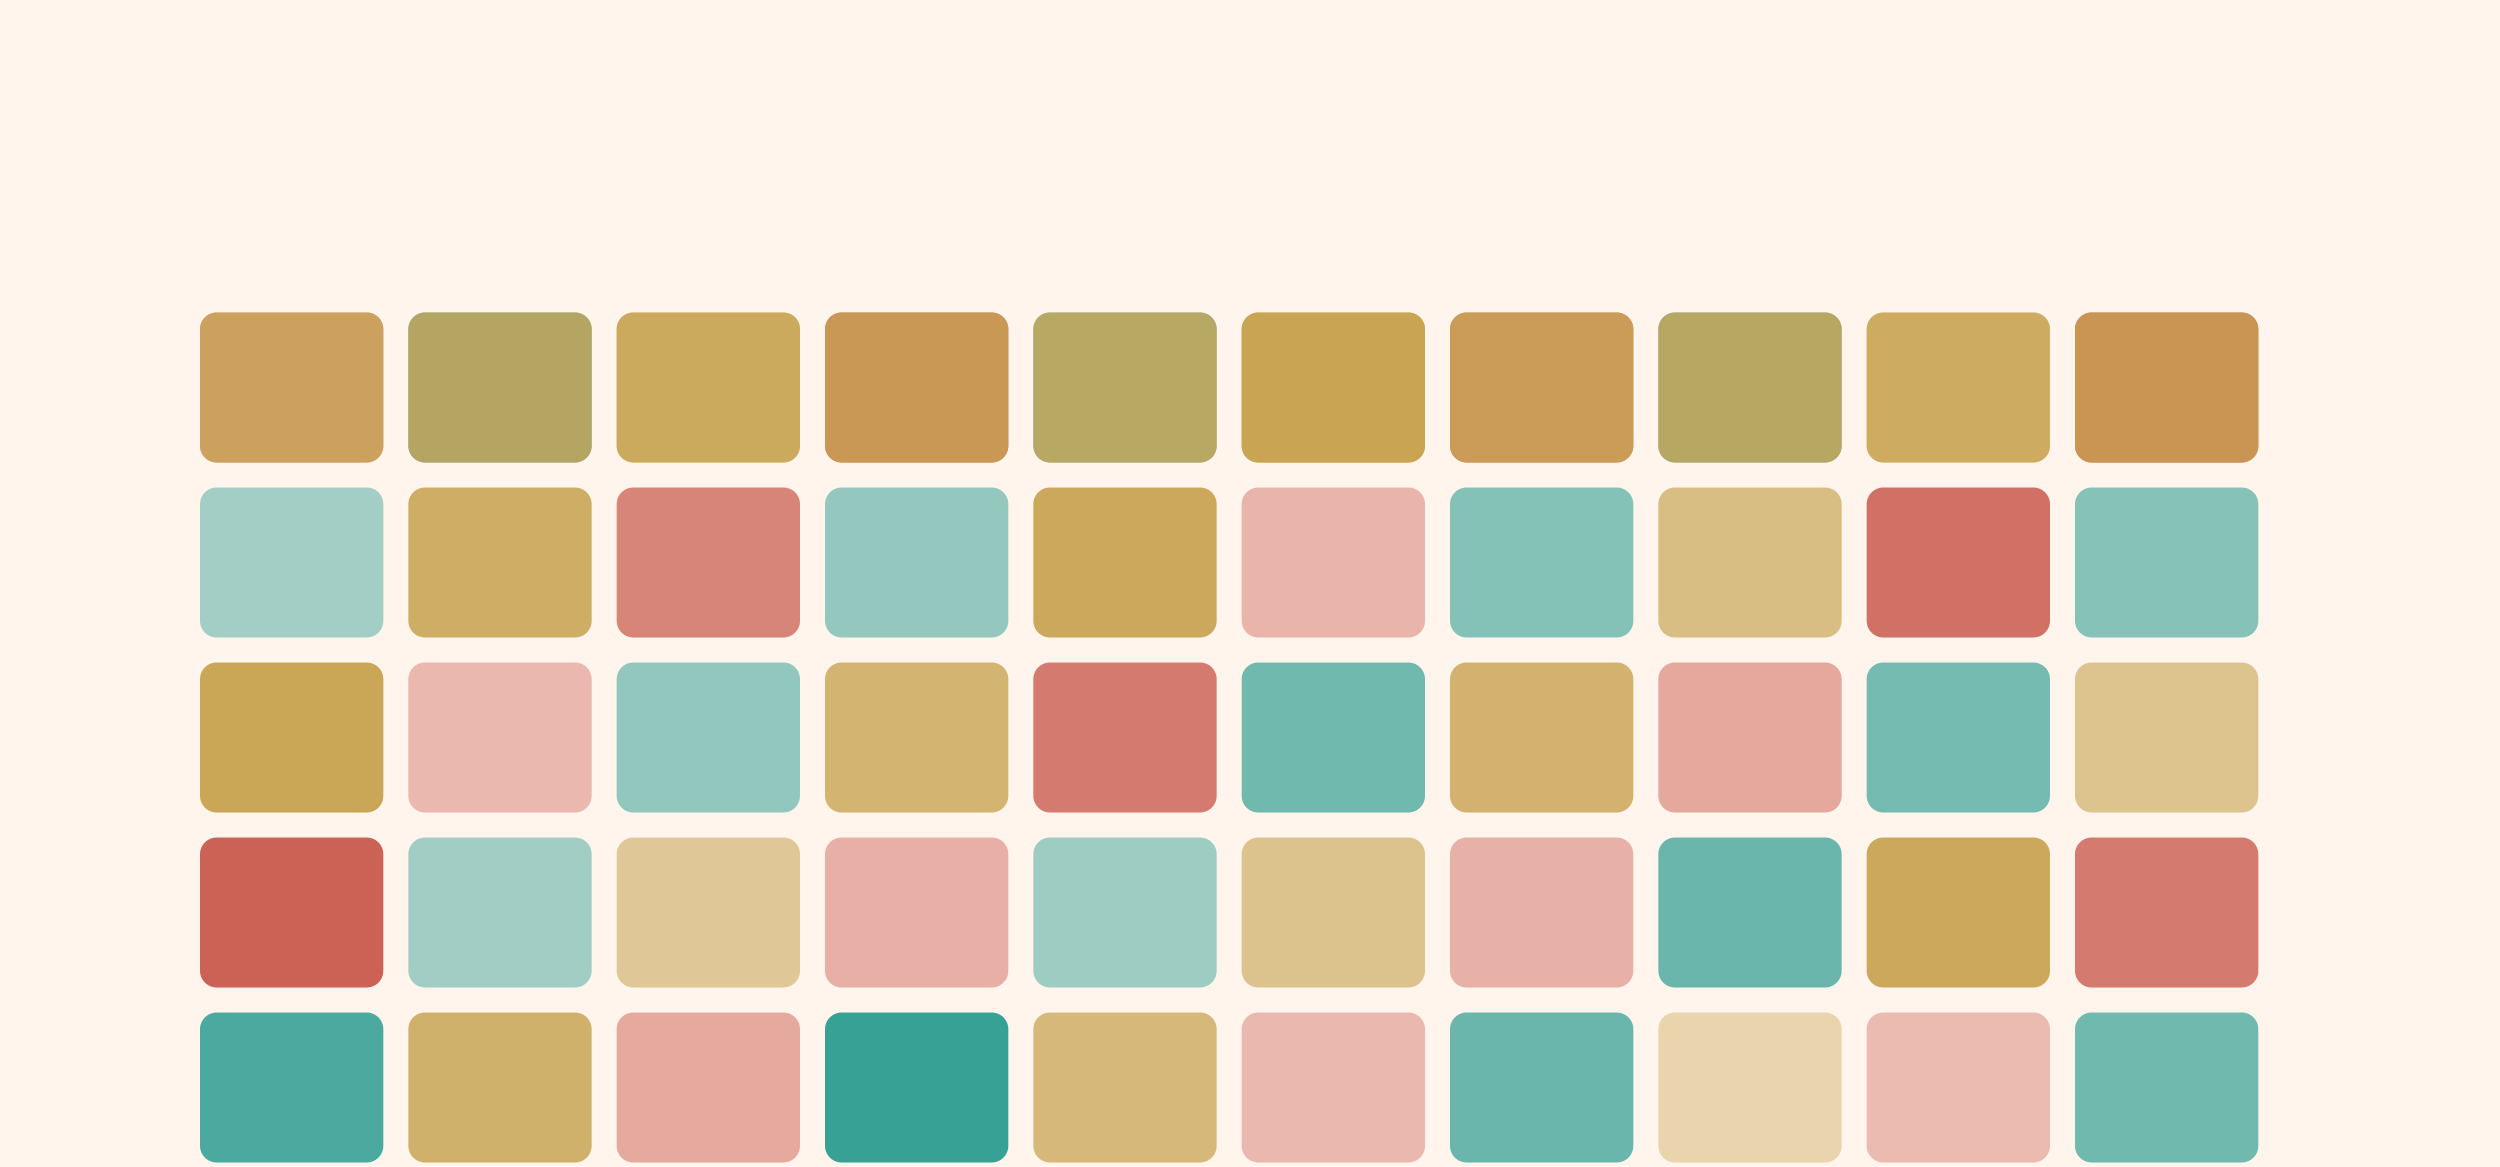
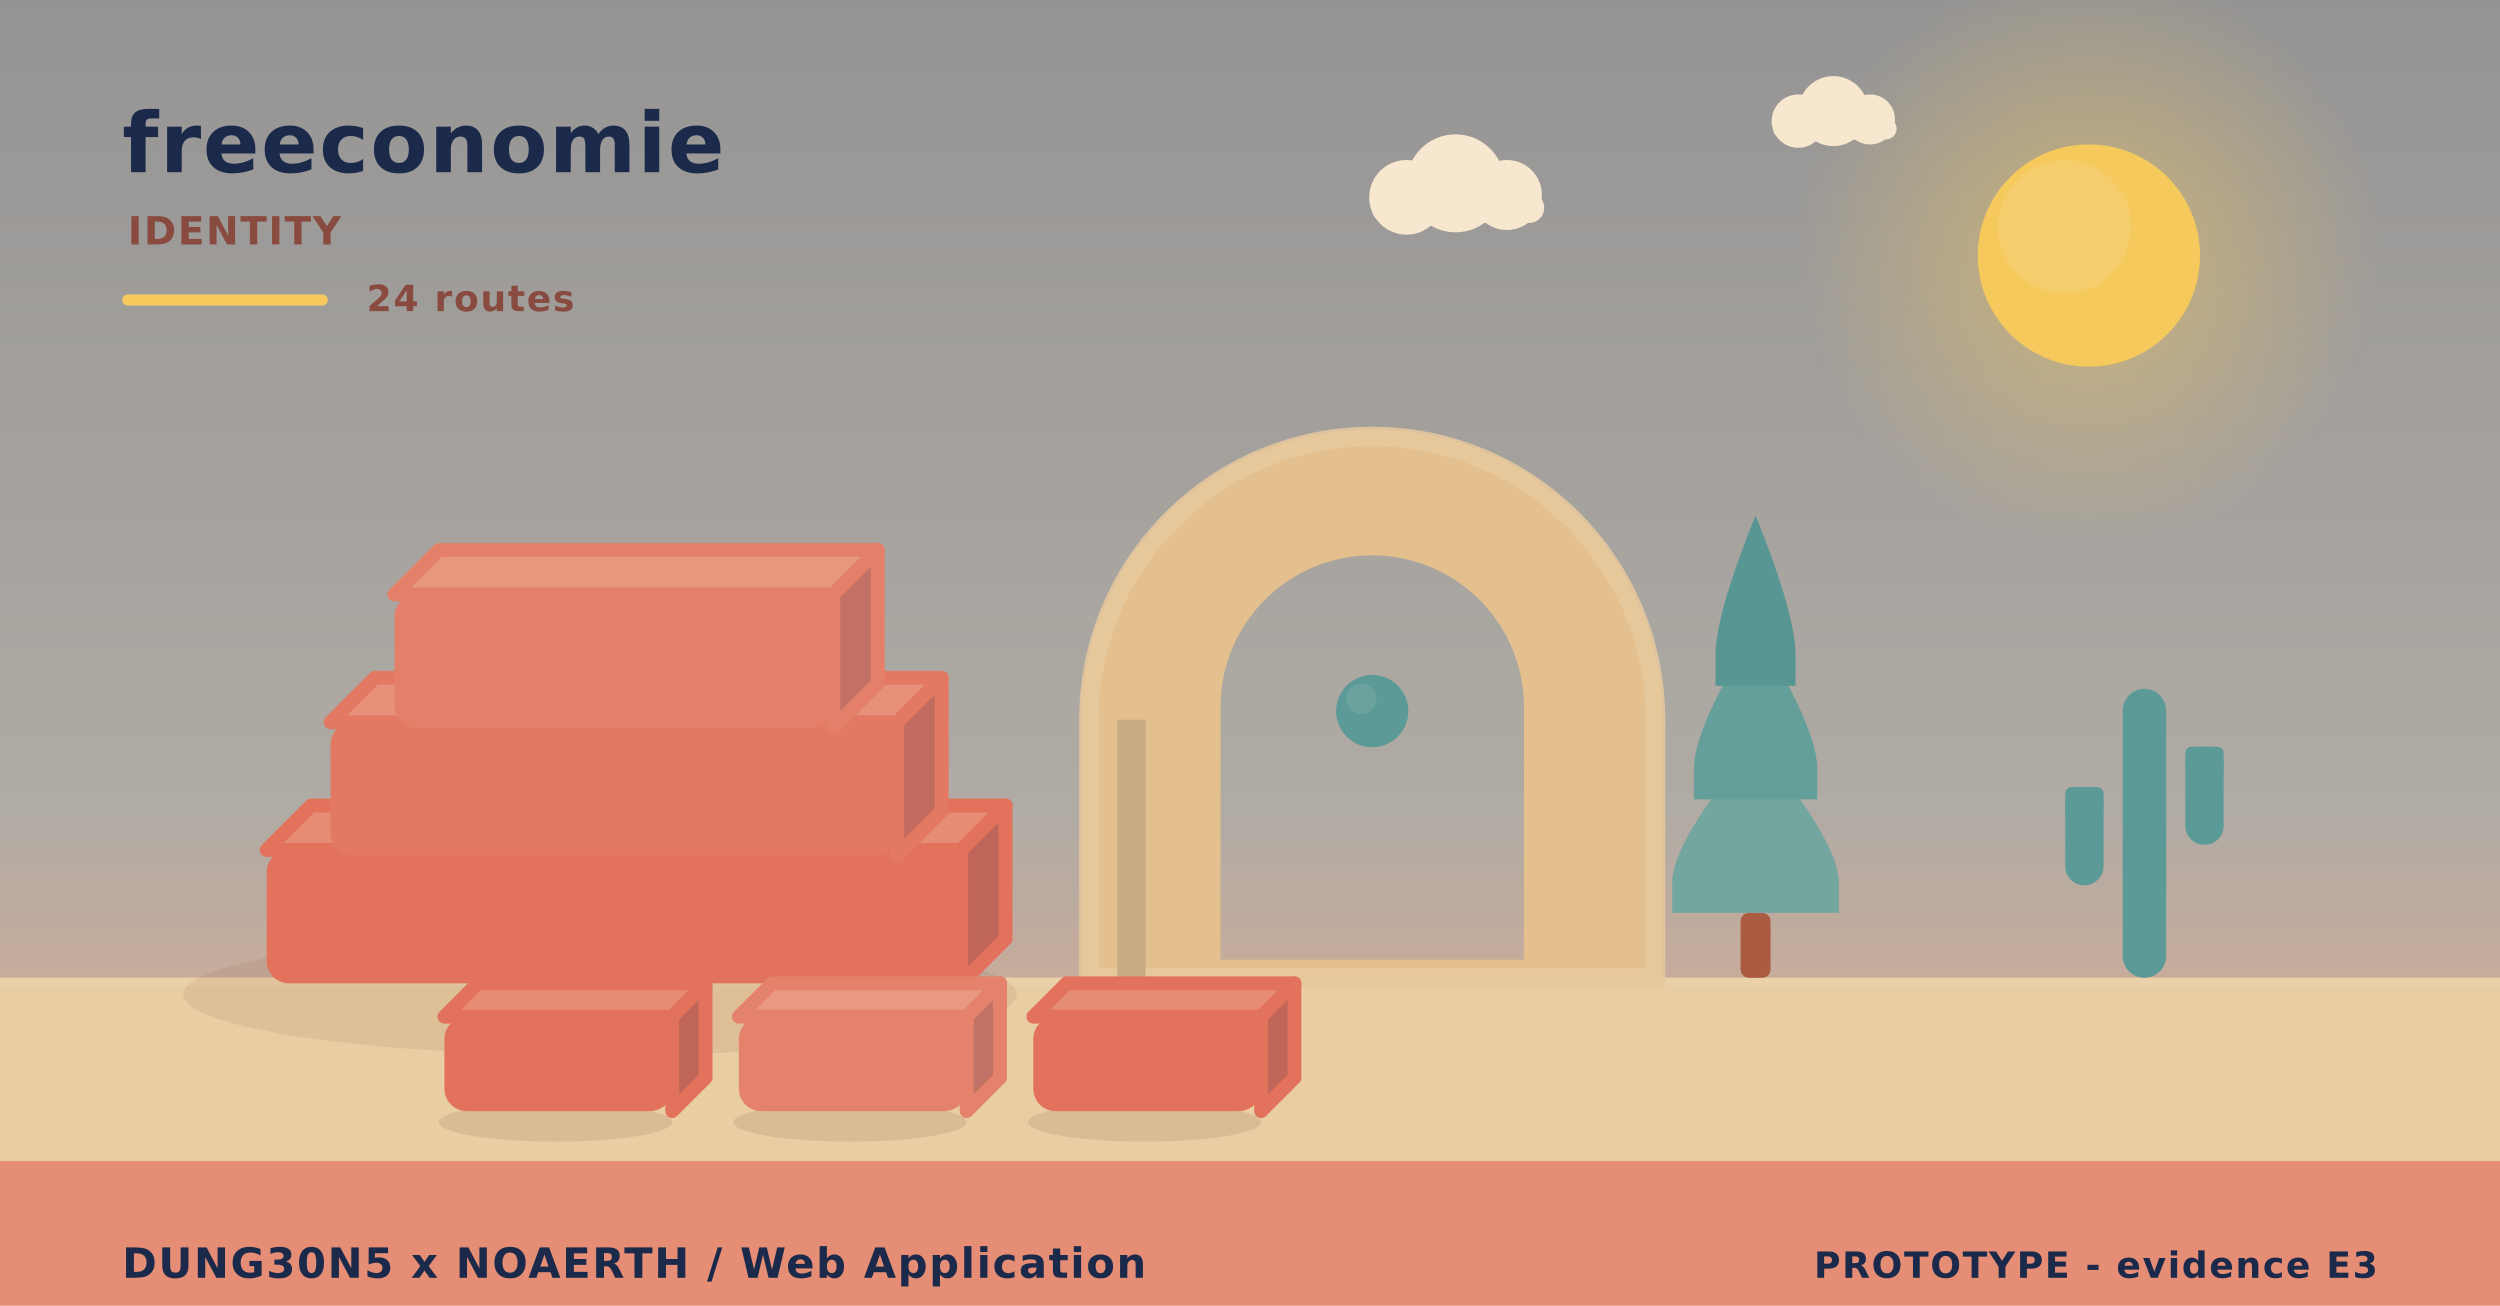
- <svg xmlns="http://www.w3.org/2000/svg" viewBox="0 0 1200 560" width="1200" height="560" role="img" aria-label="freeconomie hero">
-   <rect width="1200" height="560" fill="#fff5ed" />
-   <defs>
-     <linearGradient id="gh" x1="0" y1="0" x2="1" y2="1">
-       <stop offset="0%" stop-color="#c75346" />
-       <stop offset="100%" stop-color="#24998e" />
-     </linearGradient>
-   </defs>
-   <rect x="96.00" y="150.00" width="88.00" height="72.00" rx="8.00" fill="#c75346" opacity="0.56" />
-   <rect x="196.00" y="150.00" width="88.00" height="72.00" rx="8.00" fill="#24998e" opacity="0.69" />
-   <rect x="296.00" y="150.00" width="88.00" height="72.00" rx="8.00" fill="#c7a350" opacity="0.60" />
-   <rect x="396.00" y="150.00" width="88.00" height="72.00" rx="8.00" fill="#c75346" opacity="0.82" />
-   <rect x="496.00" y="150.00" width="88.00" height="72.00" rx="8.00" fill="#24998e" opacity="0.61" />
-   <rect x="596.00" y="150.00" width="88.00" height="72.00" rx="8.00" fill="#c7a350" opacity="0.91" />
-   <rect x="696.00" y="150.00" width="88.00" height="72.00" rx="8.00" fill="#c75346" opacity="0.71" />
-   <rect x="796.00" y="150.00" width="88.00" height="72.00" rx="8.00" fill="#24998e" opacity="0.64" />
-   <rect x="896.00" y="150.00" width="88.00" height="72.00" rx="8.00" fill="#c7a350" opacity="0.42" />
-   <rect x="996.00" y="150.00" width="88.00" height="72.00" rx="8.00" fill="#c75346" opacity="0.88" />
-   <rect x="96.00" y="234.00" width="88.00" height="72.00" rx="8.00" fill="#24998e" opacity="0.42" />
-   <rect x="196.00" y="234.00" width="88.00" height="72.00" rx="8.00" fill="#c7a350" opacity="0.87" />
-   <rect x="296.00" y="234.00" width="88.00" height="72.00" rx="8.00" fill="#c75346" opacity="0.69" />
-   <rect x="396.00" y="234.00" width="88.00" height="72.00" rx="8.00" fill="#24998e" opacity="0.49" />
-   <rect x="496.00" y="234.00" width="88.00" height="72.00" rx="8.00" fill="#c7a350" opacity="0.93" />
-   <rect x="596.00" y="234.00" width="88.00" height="72.00" rx="8.00" fill="#c75346" opacity="0.40" />
-   <rect x="696.00" y="234.00" width="88.00" height="72.00" rx="8.00" fill="#24998e" opacity="0.56" />
-   <rect x="796.00" y="234.00" width="88.00" height="72.00" rx="8.00" fill="#c7a350" opacity="0.67" />
-   <rect x="896.00" y="234.00" width="88.00" height="72.00" rx="8.00" fill="#c75346" opacity="0.82" />
-   <rect x="996.00" y="234.00" width="88.00" height="72.00" rx="8.00" fill="#24998e" opacity="0.55" />
-   <rect x="96.00" y="318.00" width="88.00" height="72.00" rx="8.00" fill="#c7a350" opacity="0.95" />
-   <rect x="196.00" y="318.00" width="88.00" height="72.00" rx="8.00" fill="#c75346" opacity="0.38" />
-   <rect x="296.00" y="318.00" width="88.00" height="72.00" rx="8.00" fill="#24998e" opacity="0.50" />
-   <rect x="396.00" y="318.00" width="88.00" height="72.00" rx="8.00" fill="#c7a350" opacity="0.79" />
-   <rect x="496.00" y="318.00" width="88.00" height="72.00" rx="8.00" fill="#c75346" opacity="0.76" />
-   <rect x="596.00" y="318.00" width="88.00" height="72.00" rx="8.00" fill="#24998e" opacity="0.66" />
-   <rect x="696.00" y="318.00" width="88.00" height="72.00" rx="8.00" fill="#c7a350" opacity="0.81" />
-   <rect x="796.00" y="318.00" width="88.00" height="72.00" rx="8.00" fill="#c75346" opacity="0.48" />
-   <rect x="896.00" y="318.00" width="88.00" height="72.00" rx="8.00" fill="#24998e" opacity="0.63" />
-   <rect x="996.00" y="318.00" width="88.00" height="72.00" rx="8.00" fill="#c7a350" opacity="0.60" />
-   <rect x="96.00" y="402.00" width="88.00" height="72.00" rx="8.00" fill="#c75346" opacity="0.91" />
-   <rect x="196.00" y="402.00" width="88.00" height="72.00" rx="8.00" fill="#24998e" opacity="0.43" />
-   <rect x="296.00" y="402.00" width="88.00" height="72.00" rx="8.00" fill="#c7a350" opacity="0.55" />
-   <rect x="396.00" y="402.00" width="88.00" height="72.00" rx="8.00" fill="#c75346" opacity="0.43" />
-   <rect x="496.00" y="402.00" width="88.00" height="72.00" rx="8.00" fill="#24998e" opacity="0.45" />
-   <rect x="596.00" y="402.00" width="88.00" height="72.00" rx="8.00" fill="#c7a350" opacity="0.62" />
-   <rect x="696.00" y="402.00" width="88.00" height="72.00" rx="8.00" fill="#c75346" opacity="0.42" />
-   <rect x="796.00" y="402.00" width="88.00" height="72.00" rx="8.00" fill="#24998e" opacity="0.68" />
-   <rect x="896.00" y="402.00" width="88.00" height="72.00" rx="8.00" fill="#c7a350" opacity="0.93" />
-   <rect x="996.00" y="402.00" width="88.00" height="72.00" rx="8.00" fill="#c75346" opacity="0.76" />
-   <rect x="96.00" y="486.00" width="88.00" height="72.00" rx="8.00" fill="#24998e" opacity="0.82" />
-   <rect x="196.00" y="486.00" width="88.00" height="72.00" rx="8.00" fill="#c7a350" opacity="0.83" />
-   <rect x="296.00" y="486.00" width="88.00" height="72.00" rx="8.00" fill="#c75346" opacity="0.47" />
-   <rect x="396.00" y="486.00" width="88.00" height="72.00" rx="8.00" fill="#24998e" opacity="0.91" />
-   <rect x="496.00" y="486.00" width="88.00" height="72.00" rx="8.00" fill="#c7a350" opacity="0.73" />
-   <rect x="596.00" y="486.00" width="88.00" height="72.00" rx="8.00" fill="#c75346" opacity="0.38" />
-   <rect x="696.00" y="486.00" width="88.00" height="72.00" rx="8.00" fill="#24998e" opacity="0.68" />
-   <rect x="796.00" y="486.00" width="88.00" height="72.00" rx="8.00" fill="#c7a350" opacity="0.40" />
-   <rect x="896.00" y="486.00" width="88.00" height="72.00" rx="8.00" fill="#c75346" opacity="0.36" />
-   <rect x="996.00" y="486.00" width="88.00" height="72.00" rx="8.00" fill="#24998e" opacity="0.66" />
+ <svg xmlns="http://www.w3.org/2000/svg" width="900" height="470" viewBox="0 0 900 470" role="img" aria-label="freeconomie - identity">
+   <linearGradient id="skyh" x1="0" y1="0" x2="0" y2="1">
+     <stop offset="0" stop-color="#959494" />
+     <stop offset="0.62" stop-color="#b0aba4" />
+     <stop offset="1" stop-color="#f3ad8a" />
+   </linearGradient>
+   <rect width="900" height="470" fill="url(#skyh)" />
+   <radialGradient id="sunh">
+     <stop offset="0.35" stop-color="#f5c95c" stop-opacity="0.34" />
+     <stop offset="1" stop-color="#f5c95c" stop-opacity="0" />
+   </radialGradient>
+   <circle cx="752" cy="92" r="104" fill="url(#sunh)" />
+   <circle cx="752" cy="92" r="40" fill="#f5c95c" />
+   <circle cx="743.2" cy="81.6" r="24" fill="#f5d27e" opacity="0.5" />
  <g>
-     <rect x="96.00" y="150.00" width="88.00" height="72.00" rx="8.00" fill="#c7a350" opacity="0.80" />
-     <animate attributeName="opacity" values="0.25;1.0;0.25" dur="8.133s" begin="5.64s" repeatCount="indefinite" />
+     <circle cx="524" cy="66" r="17.64" fill="#f6e7ce" />
+     <circle cx="506.36" cy="71.04" r="13.44" fill="#f6e7ce" />
+     <circle cx="542.48" cy="70.2" r="12.6" fill="#f6e7ce" />
+     <rect x="493.76" y="69.36" width="62.16" height="10.92" rx="5.46" fill="#f6e7ce" />
+     <animateTransform attributeName="transform" type="translate" values="0 0;24 0;0 0" dur="36s" begin="0s" repeatCount="indefinite" />
  </g>
  <g>
-     <rect x="196.00" y="150.00" width="88.00" height="72.00" rx="8.00" fill="#c7a350" opacity="0.80" />
-     <animate attributeName="opacity" values="0.25;1.0;0.25" dur="8.133s" begin="5.96s" repeatCount="indefinite" />
+     <circle cx="660" cy="40" r="12.6" fill="#f6e7ce" />
+     <circle cx="647.4" cy="43.6" r="9.6" fill="#f6e7ce" />
+     <circle cx="673.2" cy="43" r="9" fill="#f6e7ce" />
+     <rect x="638.4" y="42.4" width="44.4" height="7.8" rx="3.9" fill="#f6e7ce" />
+     <animateTransform attributeName="transform" type="translate" values="0 0;-18 0;0 0" dur="46s" begin="3s" repeatCount="indefinite" />
+   </g>
+   <rect x="0" y="352" width="900" height="118" fill="#e9cda3" />
+   <rect x="0" y="352" width="900" height="3" fill="#ebd1a9" />
+   <text x="44" y="62" font-family="Verdana,DejaVu Sans,sans-serif" font-size="30" font-weight="700" letter-spacing="0.6" fill="#1b2a4a" text-anchor="start">freeconomie</text>
+   <text x="46" y="88" font-family="Verdana,DejaVu Sans,sans-serif" font-size="14" font-weight="700" letter-spacing="0.6" fill="#894b3f" text-anchor="start">IDENTITY</text>
+   <rect x="44" y="106" width="74" height="4" rx="2" fill="#f5c95c" />
+   <text x="132" y="112" font-family="Verdana,DejaVu Sans,sans-serif" font-size="13" font-weight="700" letter-spacing="0.6" fill="#894b3f" text-anchor="start">24 routes</text>
+   <ellipse cx="216" cy="358" rx="150" ry="22" fill="rgba(138,90,68,0.11)" />
+   <g>
+     <path d="M96,306 L346,306 L362,290 L112,290 Z" fill="#e68c74" stroke="#e2725b" stroke-width="5" stroke-linejoin="round" />
+     <path d="M346,306 L362,290 L362,338 L346,354 Z" fill="#c06658" stroke="#e2725b" stroke-width="5" stroke-linejoin="round" />
+     <rect x="96" y="306" width="250" height="48" rx="8" fill="#e2725b" />
+     <animateTransform attributeName="transform" type="translate" values="0 10;0 0" dur="0.9s" begin="0s" fill="freeze" />
  </g>
  <g>
-     <rect x="296.00" y="150.00" width="88.00" height="72.00" rx="8.00" fill="#c7a350" opacity="0.80" />
-     <animate attributeName="opacity" values="0.25;1.0;0.25" dur="8.133s" begin="6.28s" repeatCount="indefinite" />
+     <path d="M119,260 L323,260 L339,244 L135,244 Z" fill="#e7917a" stroke="#e37962" stroke-width="5" stroke-linejoin="round" />
+     <path d="M323,260 L339,244 L339,292 L323,308 Z" fill="#c16c5e" stroke="#e37962" stroke-width="5" stroke-linejoin="round" />
+     <rect x="119" y="260" width="204" height="48" rx="8" fill="#e37962" />
+     <animateTransform attributeName="transform" type="translate" values="0 10;0 0" dur="0.9s" begin="0.28s" fill="freeze" />
  </g>
  <g>
-     <rect x="396.00" y="150.00" width="88.00" height="72.00" rx="8.00" fill="#c7a350" opacity="0.80" />
-     <animate attributeName="opacity" values="0.25;1.0;0.25" dur="8.133s" begin="6.6s" repeatCount="indefinite" />
+     <path d="M142,214 L300,214 L316,198 L158,198 Z" fill="#e8977f" stroke="#e48069" stroke-width="5" stroke-linejoin="round" />
+     <path d="M300,214 L316,198 L316,246 L300,262 Z" fill="#c27164" stroke="#e48069" stroke-width="5" stroke-linejoin="round" />
+     <rect x="142" y="214" width="158" height="48" rx="8" fill="#e48069" />
+     <animateTransform attributeName="transform" type="translate" values="0 10;0 0" dur="0.9s" begin="0.56s" fill="freeze" />
  </g>
+   <path d="M392,352 L392,259.12 A102,102 0 0 1 596,259.12 L596,352 Z M436.88,348 L436.88,254.55 A57.12,57.12 0 0 1 551.12,254.55 L551.12,348 Z" fill="#e3c08d" fill-rule="evenodd" stroke="#e3c08d" stroke-width="5" stroke-linejoin="round" />
+   <path d="M392,352 L392,259.12 A102,102 0 0 1 596,259.12 L596,352 Z" fill="none" stroke="#e8c99d" stroke-width="7" stroke-linecap="round" opacity="0.85" />
+   <rect x="402.2" y="259.12" width="10.2" height="92.88" fill="#c7ab84" />
  <g>
-     <rect x="496.00" y="150.00" width="88.00" height="72.00" rx="8.00" fill="#c7a350" opacity="0.80" />
-     <animate attributeName="opacity" values="0.25;1.0;0.25" dur="8.133s" begin="6.92s" repeatCount="indefinite" />
+     <circle cx="494" cy="256" r="13" fill="#5b9a97" />
+     <circle cx="490.1" cy="251.58" r="5.46" fill="#7aa9a2" opacity="0.55" />
+     <animate attributeName="opacity" values="0.78;1;0.78" dur="5.2s" begin="0s" repeatCount="indefinite" />
  </g>
+   <rect x="626.6" y="328.64" width="10.8" height="23.36" rx="3" fill="#ac5b43" />
+   <path d="M632,267.32 Q602,302.89 602,317.6 Q602,328.64 602,328.64 L662,328.64 Q662,328.64 662,317.6 Q662,302.89 632,267.32 Z" fill="#74a6a0" />
+   <path d="M632,226.44 Q609.8,262.01 609.8,276.72 Q609.8,287.76 609.8,287.76 L654.2,287.76 Q654.2,287.76 654.2,276.72 Q654.2,262.01 632,226.44 Z" fill="#649f9a" />
+   <path d="M632,185.56 Q617.6,221.13 617.6,235.84 Q617.6,246.88 617.6,246.88 L646.4,246.88 Q646.4,246.88 646.4,235.84 Q646.4,221.13 632,185.56 Z" fill="#589694" />
+   <rect x="764.18" y="248" width="15.64" height="104" rx="7.82" fill="#5b9a97" />
+   <rect x="743.48" y="283.36" width="13.8" height="35.36" rx="6.9" fill="#5b9a97" />
+   <rect x="743.48" y="283.36" width="13.8" height="10.4" rx="2.3" fill="#5b9a97" />
+   <rect x="786.72" y="268.8" width="13.8" height="35.36" rx="6.9" fill="#5b9a97" />
+   <rect x="786.72" y="268.8" width="13.8" height="10.4" rx="2.3" fill="#5b9a97" />
+   <ellipse cx="200" cy="404" rx="42" ry="7" fill="rgba(138,90,68,0.15)" />
  <g>
-     <rect x="596.00" y="150.00" width="88.00" height="72.00" rx="8.00" fill="#c7a350" opacity="0.80" />
-     <animate attributeName="opacity" values="0.25;1.0;0.25" dur="8.133s" begin="7.24s" repeatCount="indefinite" />
+     <path d="M160,366 L242,366 L254,354 L172,354 Z" fill="#e68c74" stroke="#e2725b" stroke-width="5" stroke-linejoin="round" />
+     <path d="M242,366 L254,354 L254,388 L242,400 Z" fill="#c06658" stroke="#e2725b" stroke-width="5" stroke-linejoin="round" />
+     <rect x="160" y="366" width="82" height="34" rx="8" fill="#e2725b" />
+     <animateTransform attributeName="transform" type="translate" values="0 10;0 0" dur="0.7s" begin="0.8s" fill="freeze" />
  </g>
+   <ellipse cx="306" cy="404" rx="42" ry="7" fill="rgba(138,90,68,0.15)" />
  <g>
-     <rect x="696.00" y="150.00" width="88.00" height="72.00" rx="8.00" fill="#c7a350" opacity="0.80" />
-     <animate attributeName="opacity" values="0.25;1.0;0.25" dur="8.133s" begin="7.56s" repeatCount="indefinite" />
+     <path d="M266,366 L348,366 L360,354 L278,354 Z" fill="#e99881" stroke="#e5826b" stroke-width="5" stroke-linejoin="round" />
+     <path d="M348,366 L360,354 L360,388 L348,400 Z" fill="#c37365" stroke="#e5826b" stroke-width="5" stroke-linejoin="round" />
+     <rect x="266" y="366" width="82" height="34" rx="8" fill="#e5826b" />
+     <animateTransform attributeName="transform" type="translate" values="0 10;0 0" dur="0.7s" begin="0.95s" fill="freeze" />
  </g>
+   <ellipse cx="412" cy="404" rx="42" ry="7" fill="rgba(138,90,68,0.15)" />
  <g>
-     <rect x="796.00" y="150.00" width="88.00" height="72.00" rx="8.00" fill="#c7a350" opacity="0.80" />
-     <animate attributeName="opacity" values="0.25;1.0;0.25" dur="8.133s" begin="7.88s" repeatCount="indefinite" />
+     <path d="M372,366 L454,366 L466,354 L384,354 Z" fill="#e68c74" stroke="#e2725b" stroke-width="5" stroke-linejoin="round" />
+     <path d="M454,366 L466,354 L466,388 L454,400 Z" fill="#c06658" stroke="#e2725b" stroke-width="5" stroke-linejoin="round" />
+     <rect x="372" y="366" width="82" height="34" rx="8" fill="#e2725b" />
+     <animateTransform attributeName="transform" type="translate" values="0 10;0 0" dur="0.7s" begin="1.1s" fill="freeze" />
  </g>
-   <g>
-     <rect x="896.00" y="150.00" width="88.00" height="72.00" rx="8.00" fill="#c7a350" opacity="0.80" />
-     <animate attributeName="opacity" values="0.25;1.0;0.25" dur="8.133s" begin="8.2s" repeatCount="indefinite" />
-   </g>
-   <g>
-     <rect x="996.00" y="150.00" width="88.00" height="72.00" rx="8.00" fill="#c7a350" opacity="0.80" />
-     <animate attributeName="opacity" values="0.25;1.0;0.25" dur="8.133s" begin="8.52s" repeatCount="indefinite" />
-   </g>
+   <rect x="0" y="418" width="900" height="52" rx="0" fill="#e68972" opacity="0.94" />
+   <text x="44" y="460" font-family="Verdana,DejaVu Sans,sans-serif" font-size="15" font-weight="700" letter-spacing="0.6" fill="#1b2a4a" text-anchor="start">DUNG30N5 x NOAERTH  /  Web Application</text>
+   <text x="856" y="460" font-family="Verdana,DejaVu Sans,sans-serif" font-size="13" font-weight="700" letter-spacing="0.6" fill="#1b2a4a" text-anchor="end">PROTOTYPE  -  evidence E3</text>
</svg>
